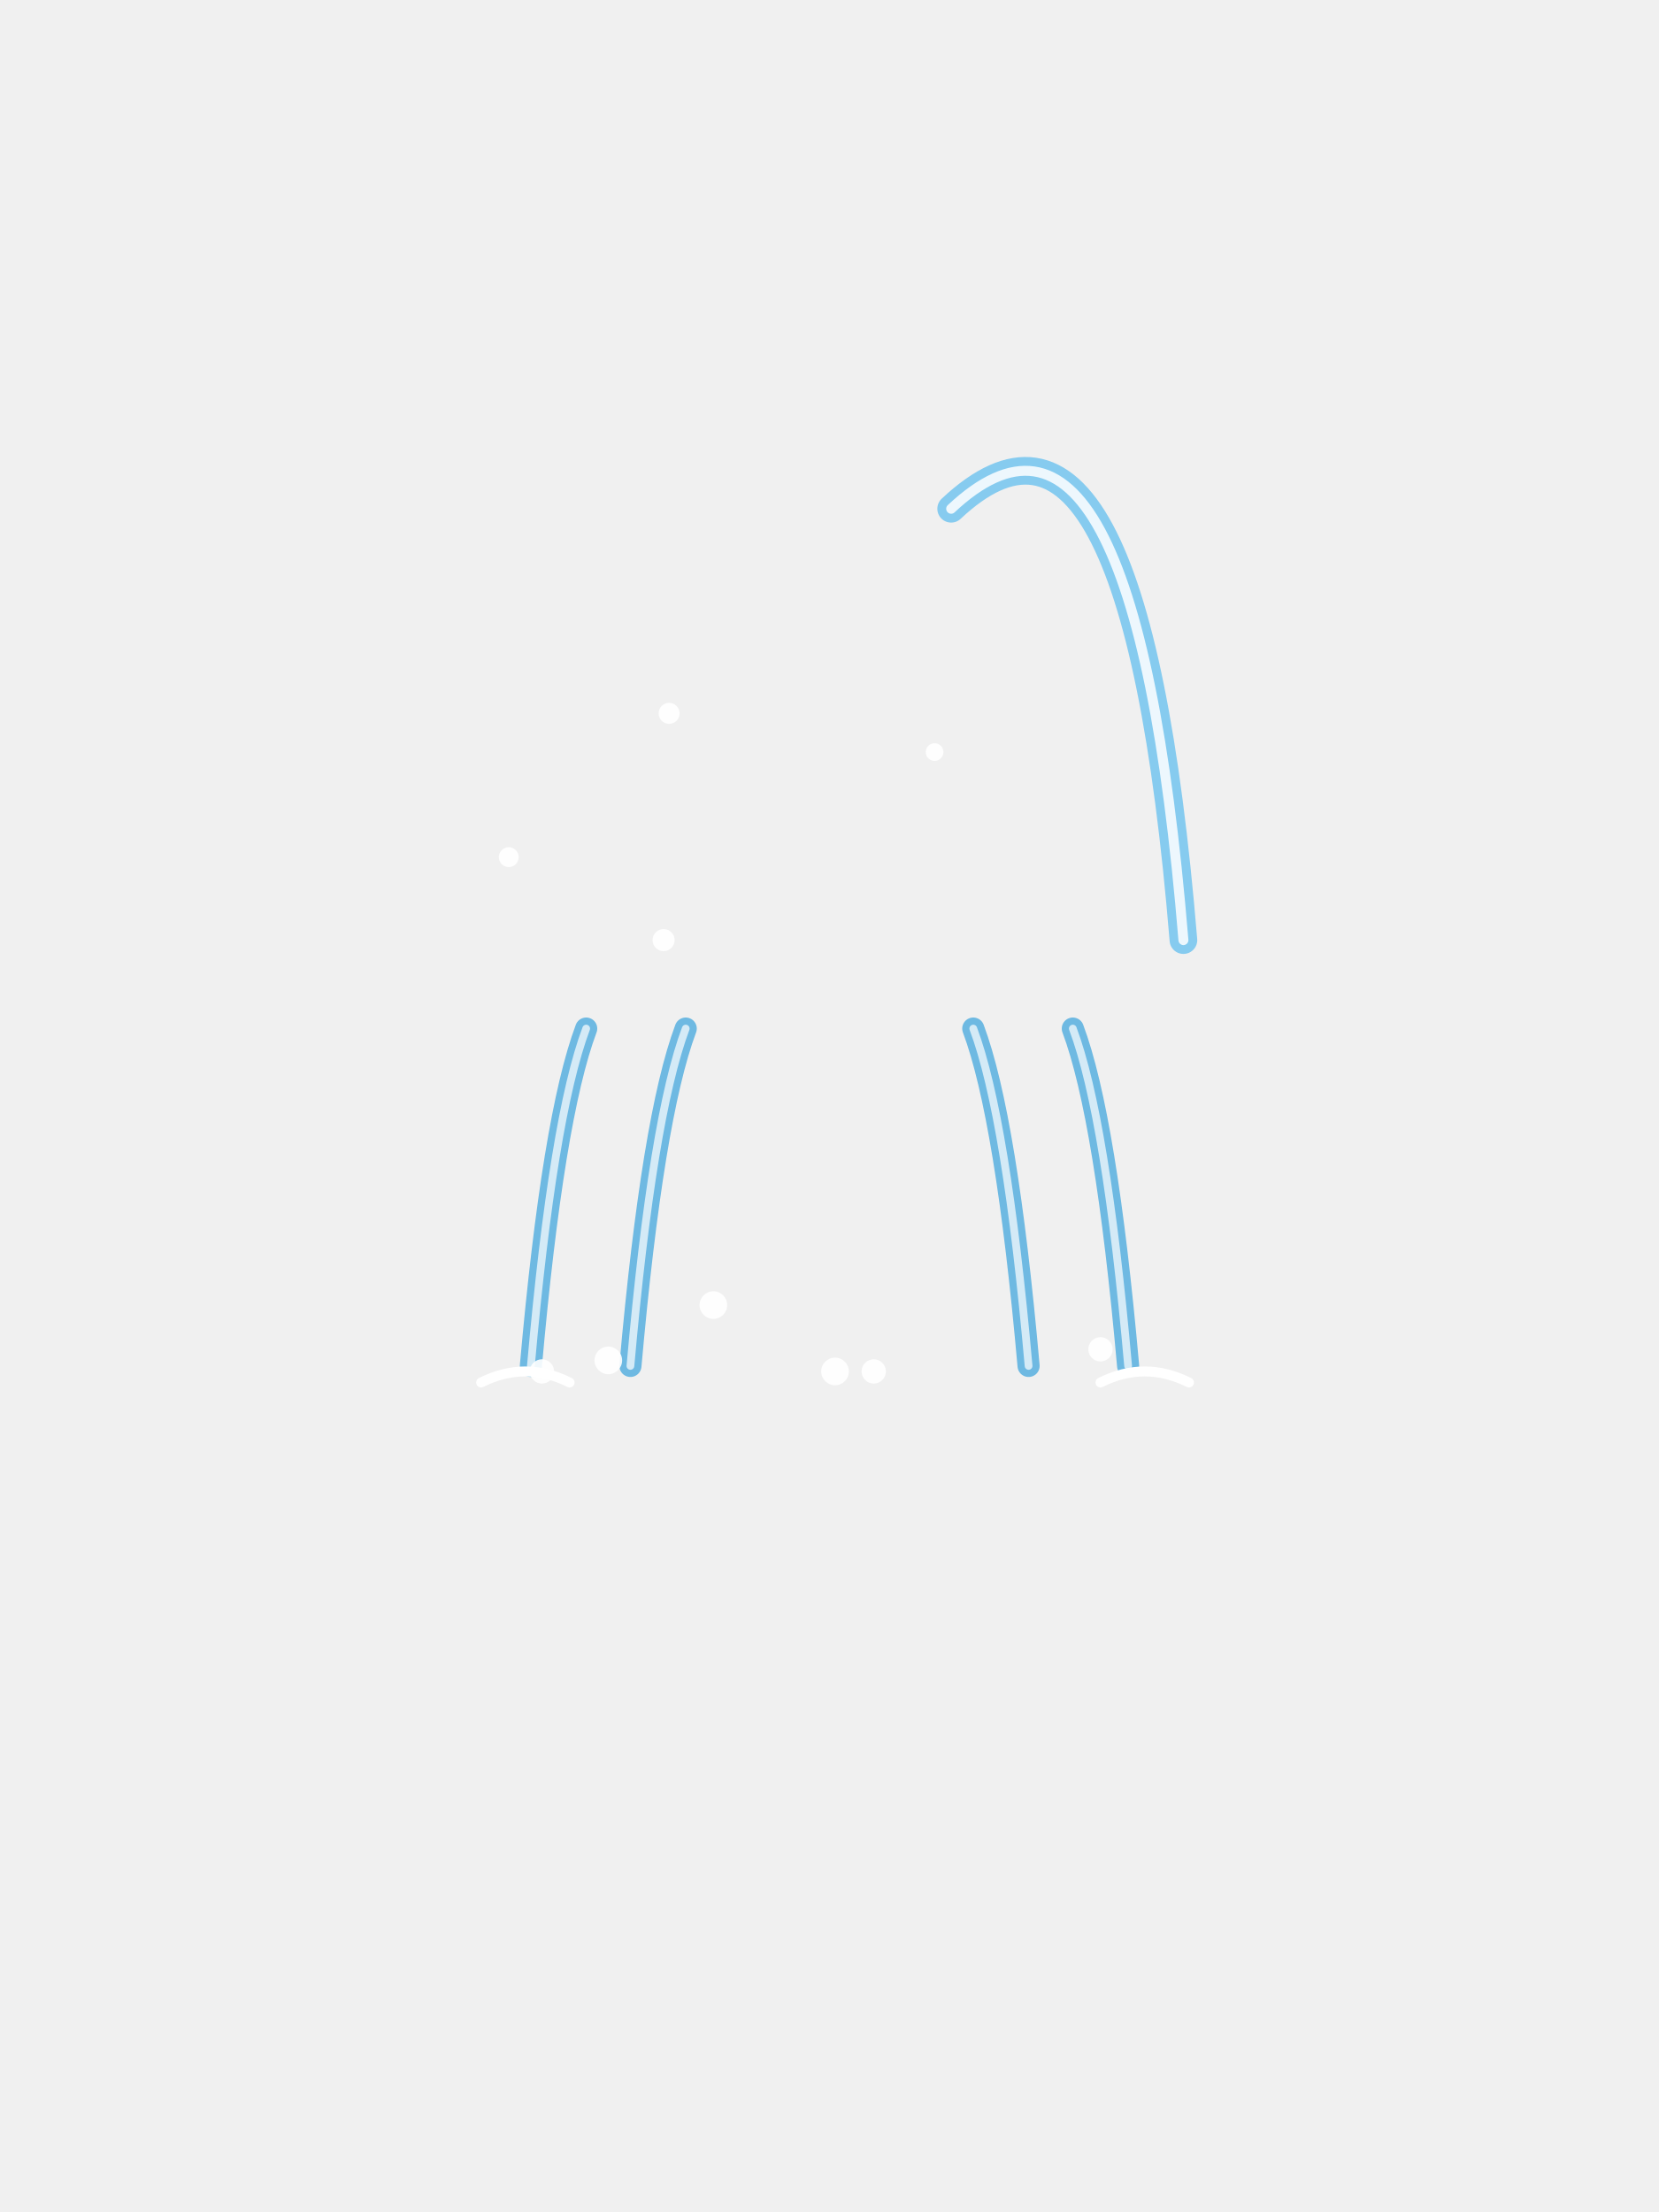
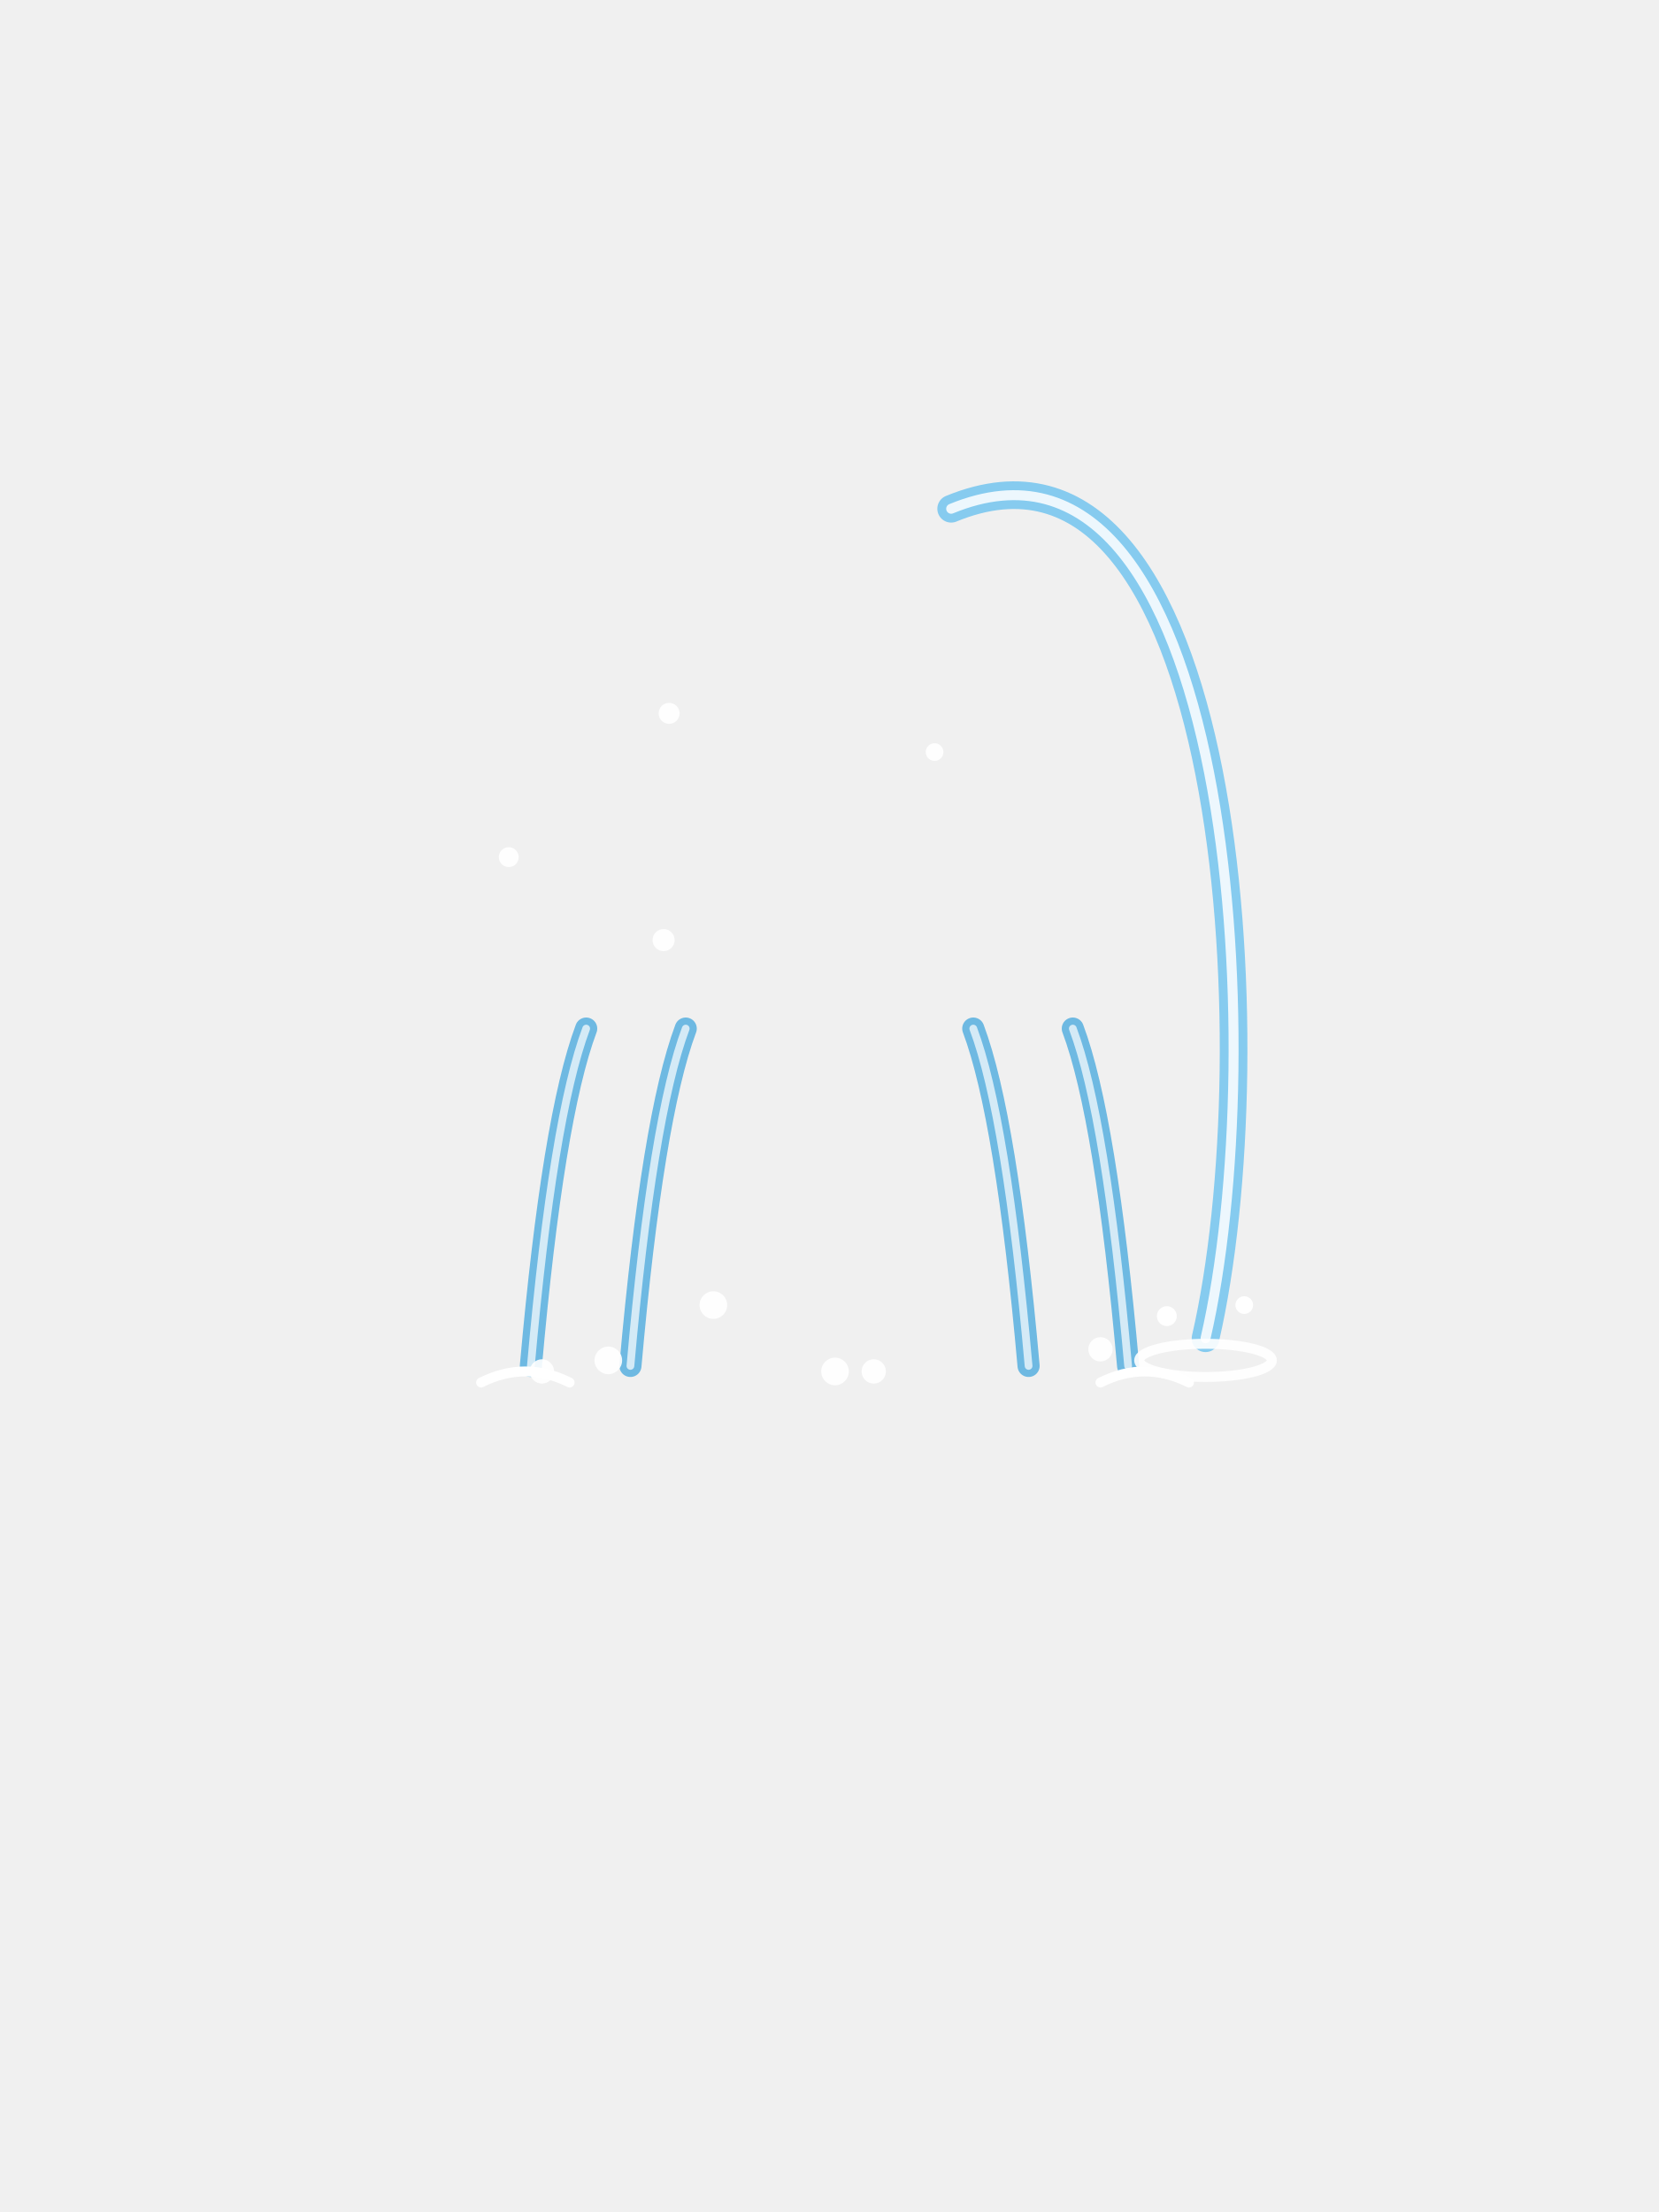
<svg xmlns="http://www.w3.org/2000/svg" width="300" height="400" viewBox="0 0 300 400">
-   <path d="M172,92 Q205,61 214,170" stroke="#86cbef" stroke-width="5" fill="none" stroke-linecap="round" />
-   <path d="M172,92 Q205,61 214,170" stroke="#fff" stroke-width="1.8" fill="none" stroke-linecap="round" opacity=".85" />
+   <path d="M172,92 C223,71 230,190 218,242" stroke="#86cbef" stroke-width="5" fill="none" stroke-linecap="round" />
+   <path d="M172,92 C223,71 230,190 218,242" stroke="#fff" stroke-width="1.8" fill="none" stroke-linecap="round" opacity=".85" />
  <path d="M106,186 q-6,16 -10,61" stroke="#5fb3e0" stroke-width="4" fill="none" stroke-linecap="round" opacity=".9" />
  <path d="M106,186 q-6,16 -10,61" stroke="#fff" stroke-width="1.4" fill="none" stroke-linecap="round" opacity=".7" />
  <path d="M194,186 q6,16 10,61" stroke="#5fb3e0" stroke-width="4" fill="none" stroke-linecap="round" opacity=".9" />
  <path d="M194,186 q6,16 10,61" stroke="#fff" stroke-width="1.4" fill="none" stroke-linecap="round" opacity=".7" />
  <path d="M124,186 q-6,16 -10,61" stroke="#5fb3e0" stroke-width="4" fill="none" stroke-linecap="round" opacity=".9" />
  <path d="M124,186 q-6,16 -10,61" stroke="#fff" stroke-width="1.4" fill="none" stroke-linecap="round" opacity=".7" />
  <path d="M176,186 q6,16 10,61" stroke="#5fb3e0" stroke-width="4" fill="none" stroke-linecap="round" opacity=".9" />
  <path d="M176,186 q6,16 10,61" stroke="#fff" stroke-width="1.4" fill="none" stroke-linecap="round" opacity=".7" />
  <circle cx="121" cy="129" r="1.9" fill="#fff" opacity=".9" />
  <circle cx="169" cy="136" r="1.6" fill="#fff" opacity=".9" />
  <circle cx="92" cy="155" r="1.8" fill="#fff" opacity=".9" />
  <circle cx="120" cy="170" r="2.0" fill="#fff" opacity=".9" />
  <circle cx="199" cy="244" r="2.2" fill="#fff" opacity=".9" />
  <circle cx="110" cy="246" r="2.5" fill="#fff" opacity=".9" />
  <circle cx="158" cy="248" r="2.2" fill="#fff" opacity=".9" />
  <circle cx="98" cy="248" r="2.2" fill="#fff" opacity=".9" />
  <circle cx="129" cy="236" r="2.5" fill="#fff" opacity=".9" />
  <circle cx="151" cy="248" r="2.5" fill="#fff" opacity=".9" />
  <path d="M199,250 q8,-4 16,0 M87,250 q8,-4 16,0" stroke="#fff" stroke-width="1.8" fill="none" stroke-linecap="round" />
+   <ellipse cx="218" cy="246" rx="12" ry="3" fill="none" stroke="#fff" stroke-width="1.8" opacity=".9" />
+   <circle cx="211" cy="238" r="1.8" fill="#fff" />
+   <circle cx="225" cy="236" r="1.6" fill="#fff" />
</svg>
